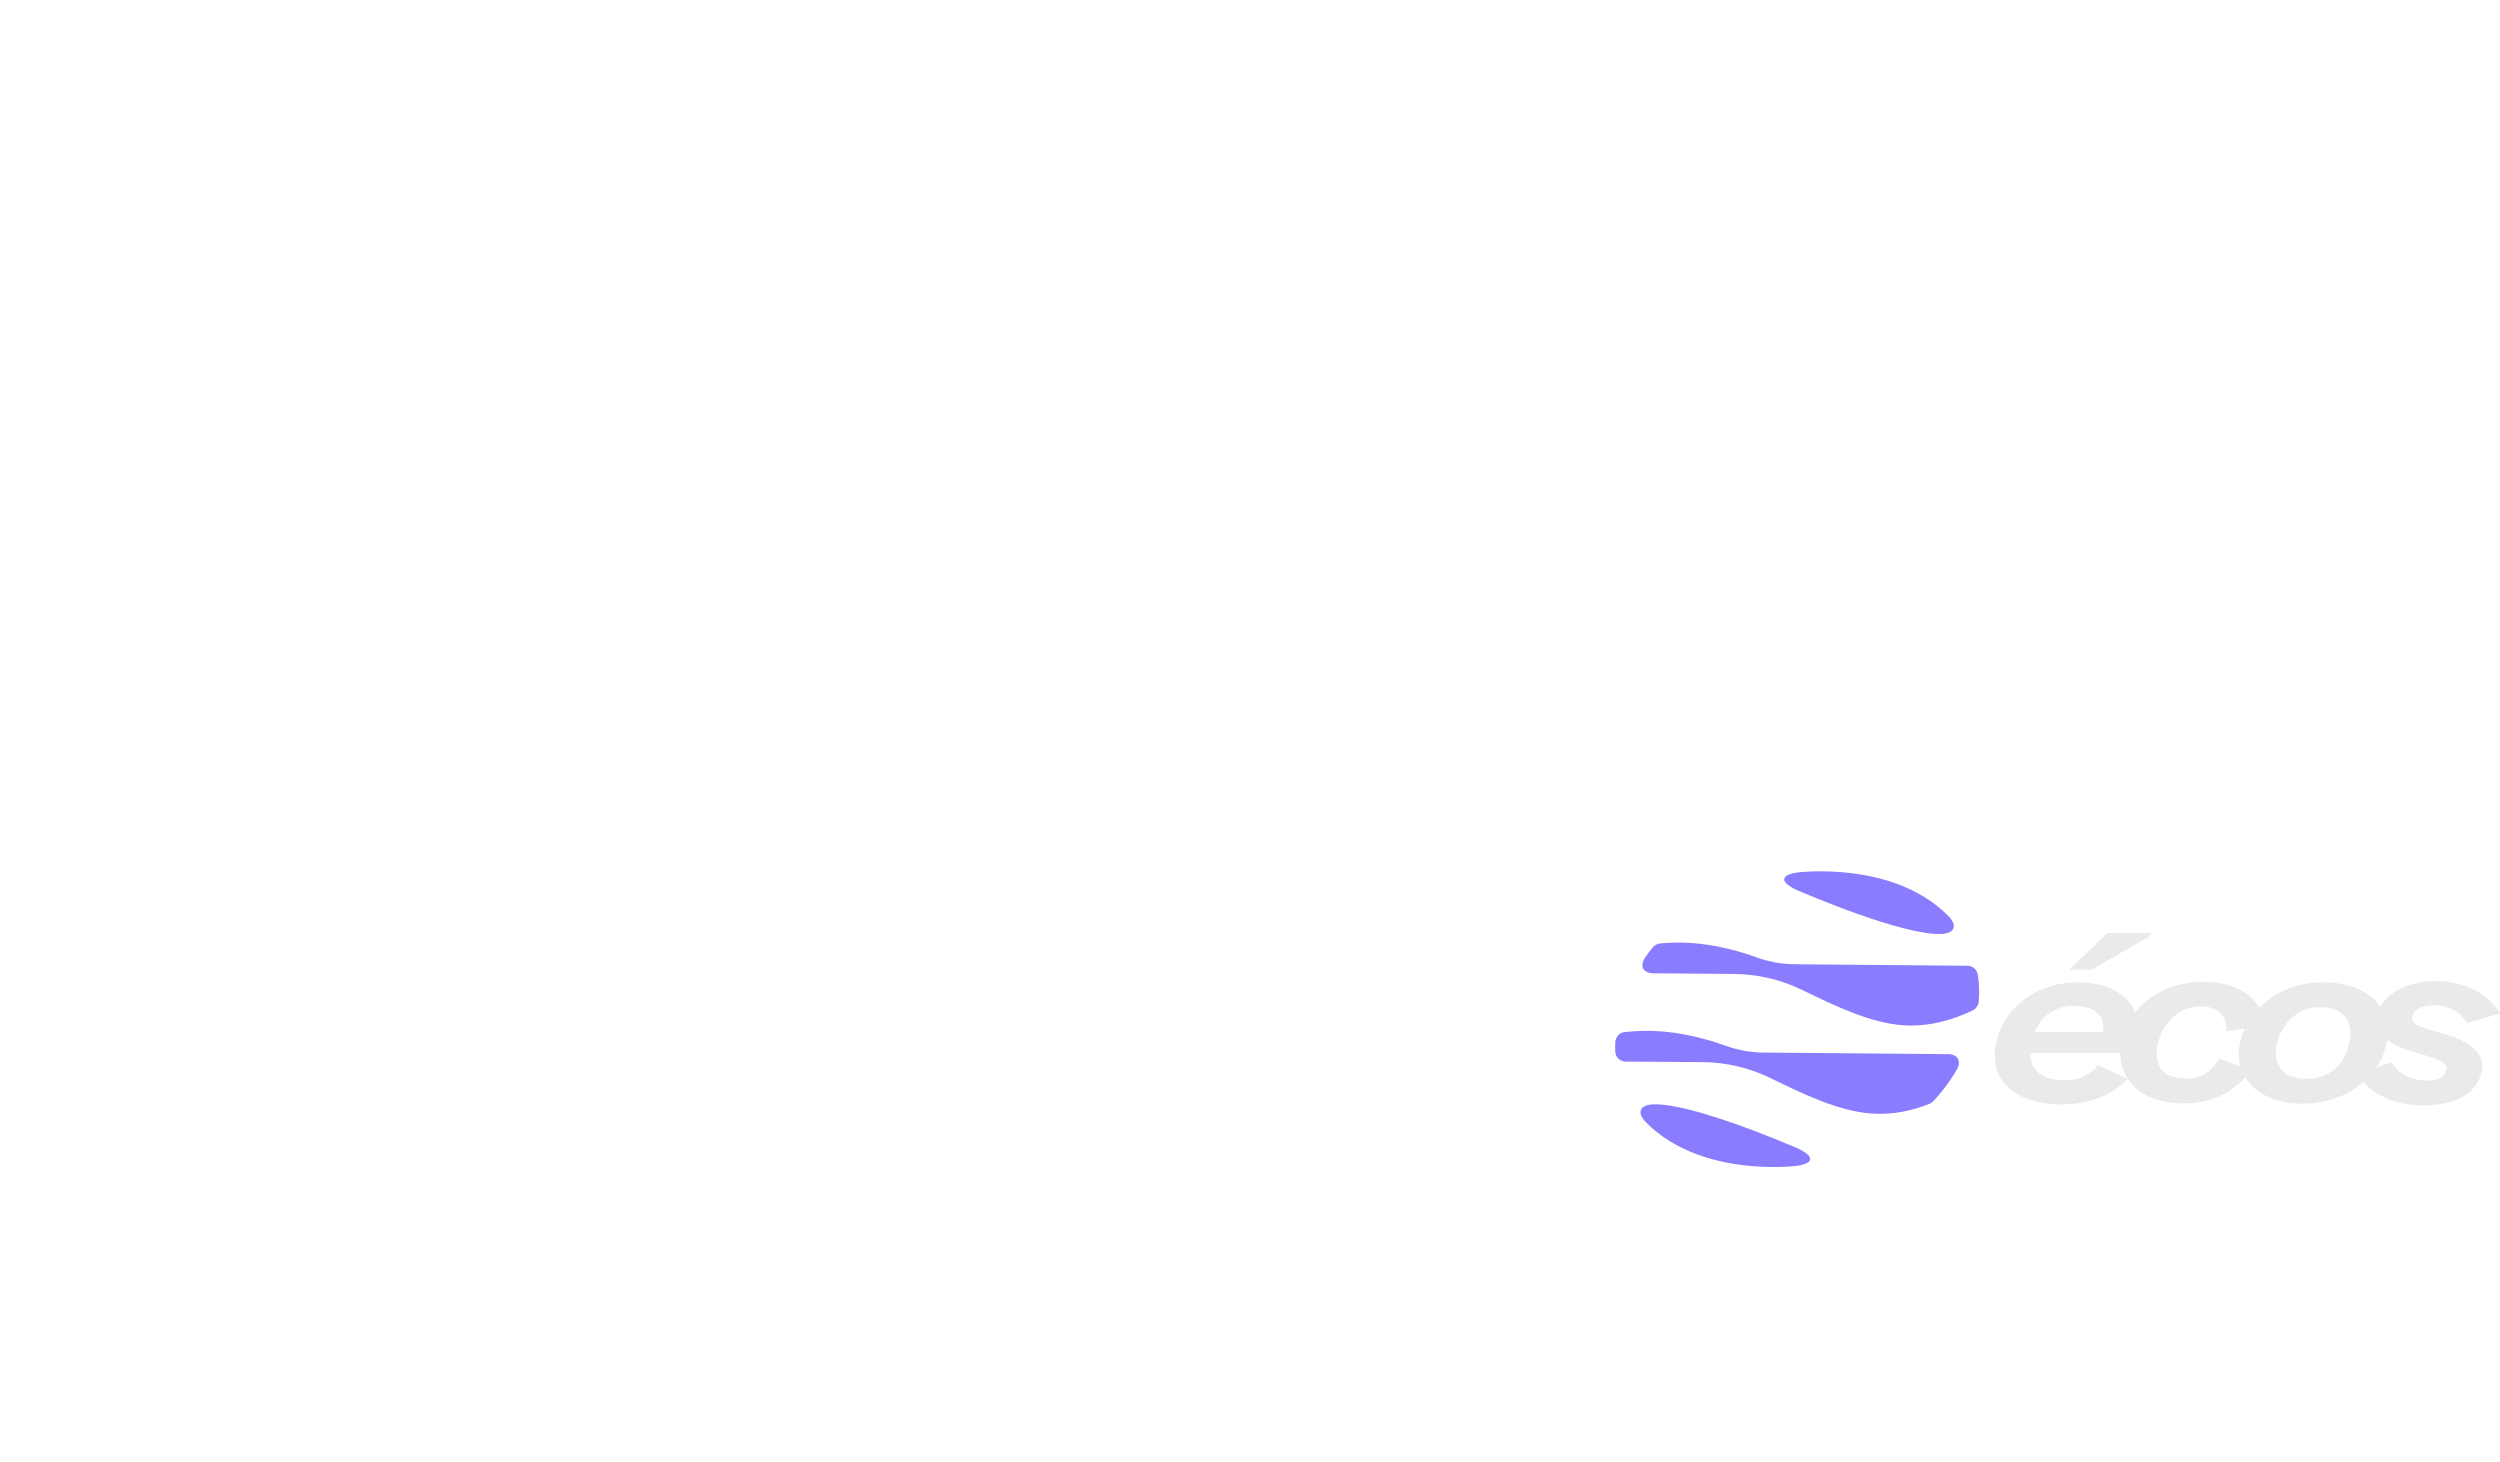
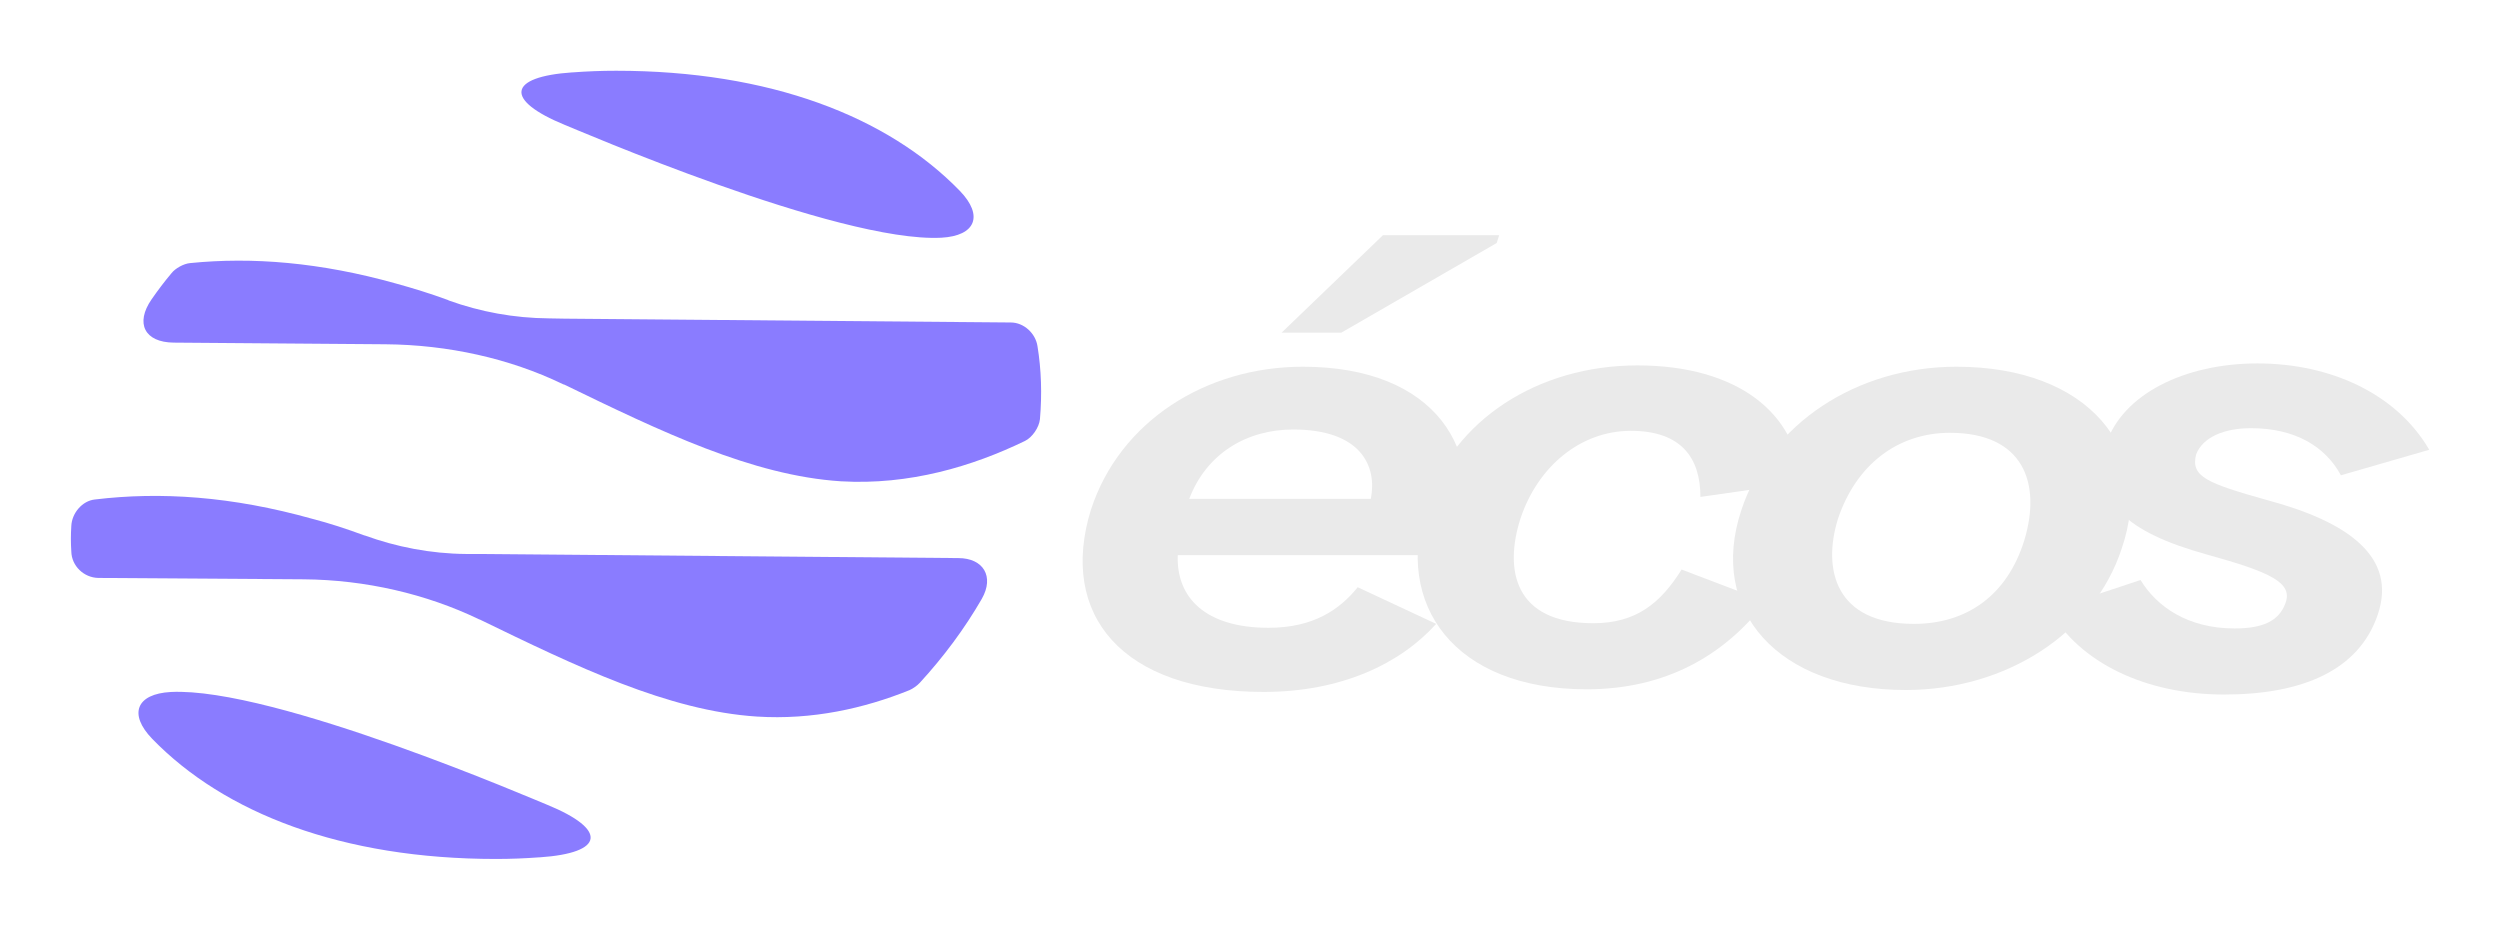
- <svg xmlns="http://www.w3.org/2000/svg" id="Calque_2" data-name="Calque 2" viewBox="0 0 1412.66 825.9">
+ <svg xmlns="http://www.w3.org/2000/svg" id="Calque_2" data-name="Calque 2" viewBox="897.63 477.34 530.03 197.11">
  <defs>
    <style>
      .cls-1 {
        fill: #8a7cff;
      }

      .cls-2 {
        fill: #eaeaea;
      }
    </style>
  </defs>
  <g id="logotype-light">
    <g>
      <path class="cls-1" d="M1019.01,492.69c3.06-.23,6.12-.35,9.24-.35,32.57,0,57.58,9.7,72.88,25.47,5.08,5.26,3.35,9.53-3.93,9.93-21.89,1.1-77.85-23.16-79.81-23.91-12.82-5.25-12.24-10.22,1.62-11.15Z" />
      <path class="cls-1" d="M1012.02,659.1c-3.06.23-6.12.35-9.24.35-32.57,0-57.58-9.7-72.88-25.47-5.08-5.26-3.35-9.53,3.93-9.93,21.89-1.1,77.85,23.16,79.81,23.91,12.82,5.25,12.24,10.22-1.62,11.15Z" />
      <path class="cls-1" d="M1105.81,604.26c-3.7,6.41-8.14,12.36-13.17,17.84-.52.58-1.5,1.27-2.19,1.56-9.59,3.87-20.62,6.35-32.34,5.6-18.83-1.21-38.29-10.63-58.73-20.56-.17-.06-.29-.06-.29-.11-11.09-5.31-23.91-8.32-37.08-8.43l-43.54-.29c-3.06-.06-5.66-2.54-5.72-5.6-.12-1.79-.12-3.58,0-5.43.12-2.71,2.31-5.31,4.97-5.6,13.92-1.68,29.05-.69,46.14,4.1,3.58.92,7.28,2.14,11.03,3.52h.06c6.7,2.43,13.98,3.87,21.48,3.93h3l101.35.87c5.37,0,7.68,3.93,5.02,8.61Z" />
      <path class="cls-1" d="M1118.11,566.21c-.17,1.73-1.62,3.87-3.18,4.62-11.09,5.37-24.49,9.41-39.04,8.55-18.77-1.21-38.17-10.57-58.62-20.5-.23-.06-.29-.06-.35-.12-11.26-5.43-24.31-8.32-37.54-8.43l-44.93-.35c-6.18-.06-8.2-4.1-4.68-9.18,1.33-1.91,2.71-3.75,4.22-5.54.81-1.04,2.6-2.02,3.93-2.14,13.17-1.33,27.61-.17,43.66,4.33,3.58.98,7.33,2.14,11.09,3.52l.06.06c6.76,2.43,13.86,3.75,21.31,3.81l3.35.06,94.54.81c2.77,0,5.26,2.31,5.66,5.03.81,4.97.98,10.16.52,15.48Z" />
    </g>
    <g>
      <path class="cls-2" d="M1128.95,585.33c6.07-18.59,24.27-30.24,44.91-30.24,28.09,0,39.36,17.76,32.77,38.01l-.69,1.94h-58.61c-.35,9.02,5.89,15.4,19.25,15.4,9.54,0,15.09-3.88,18.9-8.6l16.64,7.77c-7.63,8.46-20.12,14.43-36.59,14.43-30,0-43.52-16.37-36.59-38.71ZM1171.78,568.4c-9.88,0-18.38,5.13-22.02,14.71h38.5c1.38-6.94-2.08-14.71-16.47-14.71ZM1190.85,527.2h24.62l-.52,1.66-32.95,19.01h-12.66l21.5-20.67Z" />
      <path class="cls-2" d="M1200.05,584.22c5.72-17.76,23.58-29.41,44.74-29.41s33.81,10.13,34.68,24.83l-21.33,3.05c0-8.18-3.99-14.01-14.74-14.01s-19.76,7.63-23.41,18.59c-3.47,10.82-1.39,22.2,15.43,22.2,9.01,0,14.22-4.16,18.73-11.38l17.86,6.8c-8.84,11.51-21.33,18.59-37.98,18.59-28.09,0-40.92-17.9-33.99-39.26Z" />
      <path class="cls-2" d="M1266.82,585.47c6.07-18.31,24.45-30.38,45.6-30.38,27.92,0,42.31,17.48,35.03,38.57-5.89,18.03-24.62,29.97-45.78,29.97-27.05,0-41.96-16.79-34.85-38.15ZM1326.82,591.85c3.64-12.07-.17-22.75-15.78-22.75-11.1,0-19.94,6.8-23.76,18.31-3.29,10.68-.52,22.2,16.13,22.2,11.1,0,19.77-5.97,23.41-17.76Z" />
      <path class="cls-2" d="M1332.2,606.69l19.25-6.38c3.47,5.69,10.06,10.27,19.94,10.27,5.89,0,9.36-1.53,10.75-5.27,1.73-4.44-3.12-6.66-16.65-10.41-16.99-4.72-24.45-11.1-21.33-23.45,3.47-10.54,16.65-17.06,32.08-17.06s29.48,6.38,36.42,18.31l-18.73,5.41c-3.29-6.11-9.71-9.99-19.07-9.99-5.72,0-10.23,1.94-11.62,5.55-1.22,4.72,2.25,6.1,15.09,9.71,17.16,4.58,27.57,12.07,23.41,24.28-3.99,11.79-15.95,16.93-32.6,16.93s-30.69-6.8-36.93-17.9Z" />
    </g>
  </g>
</svg>
